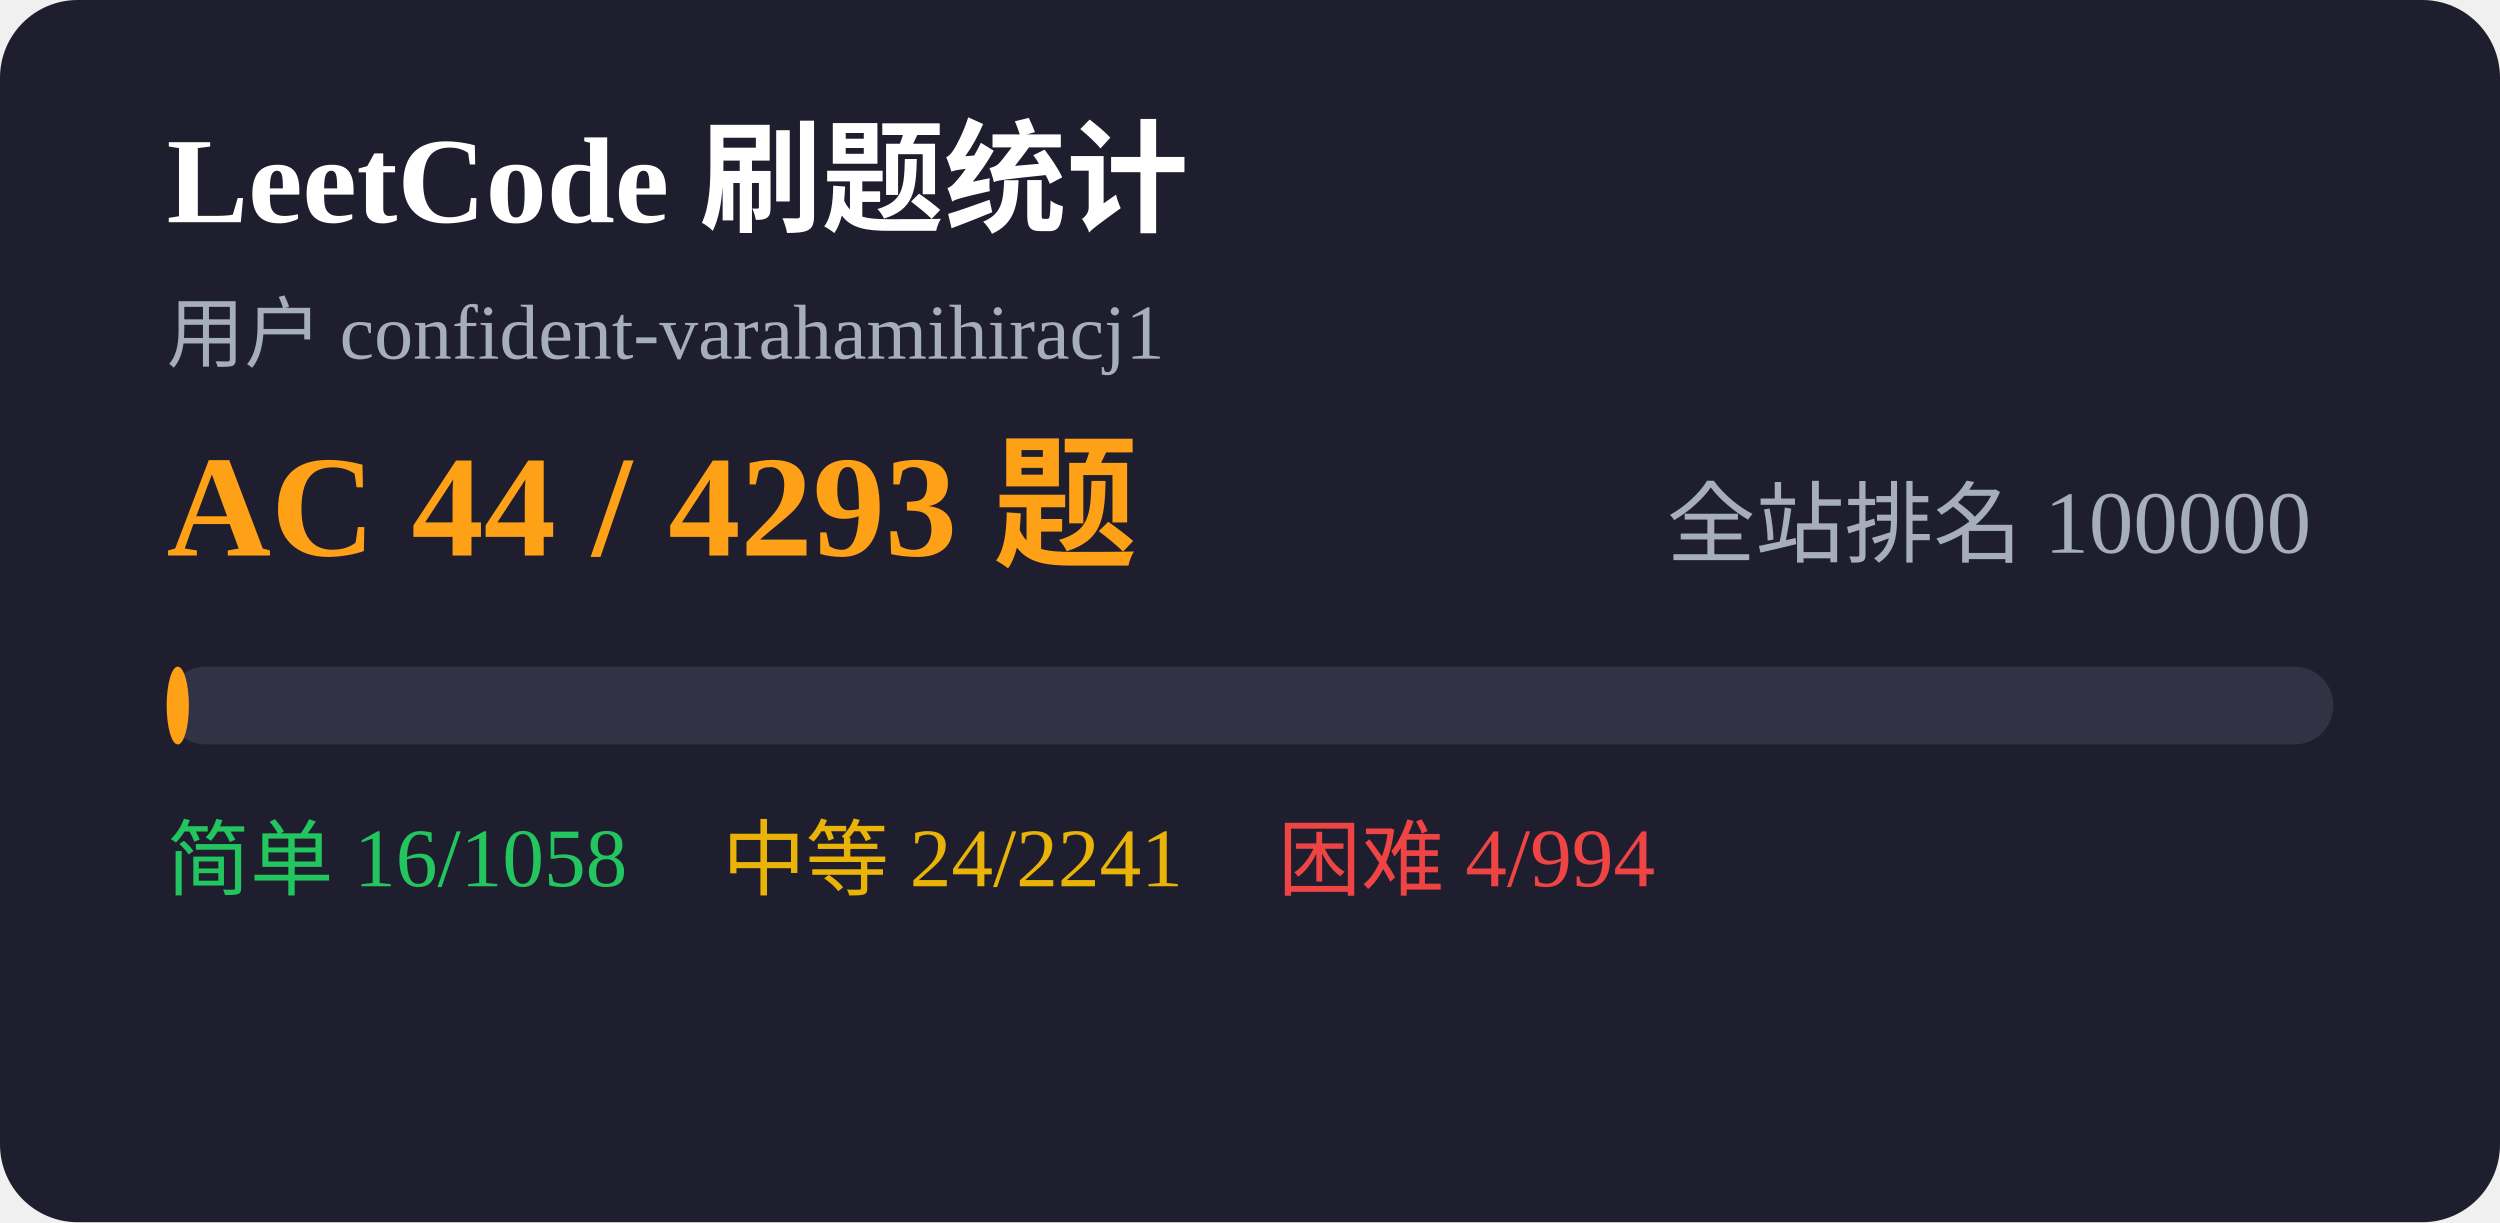
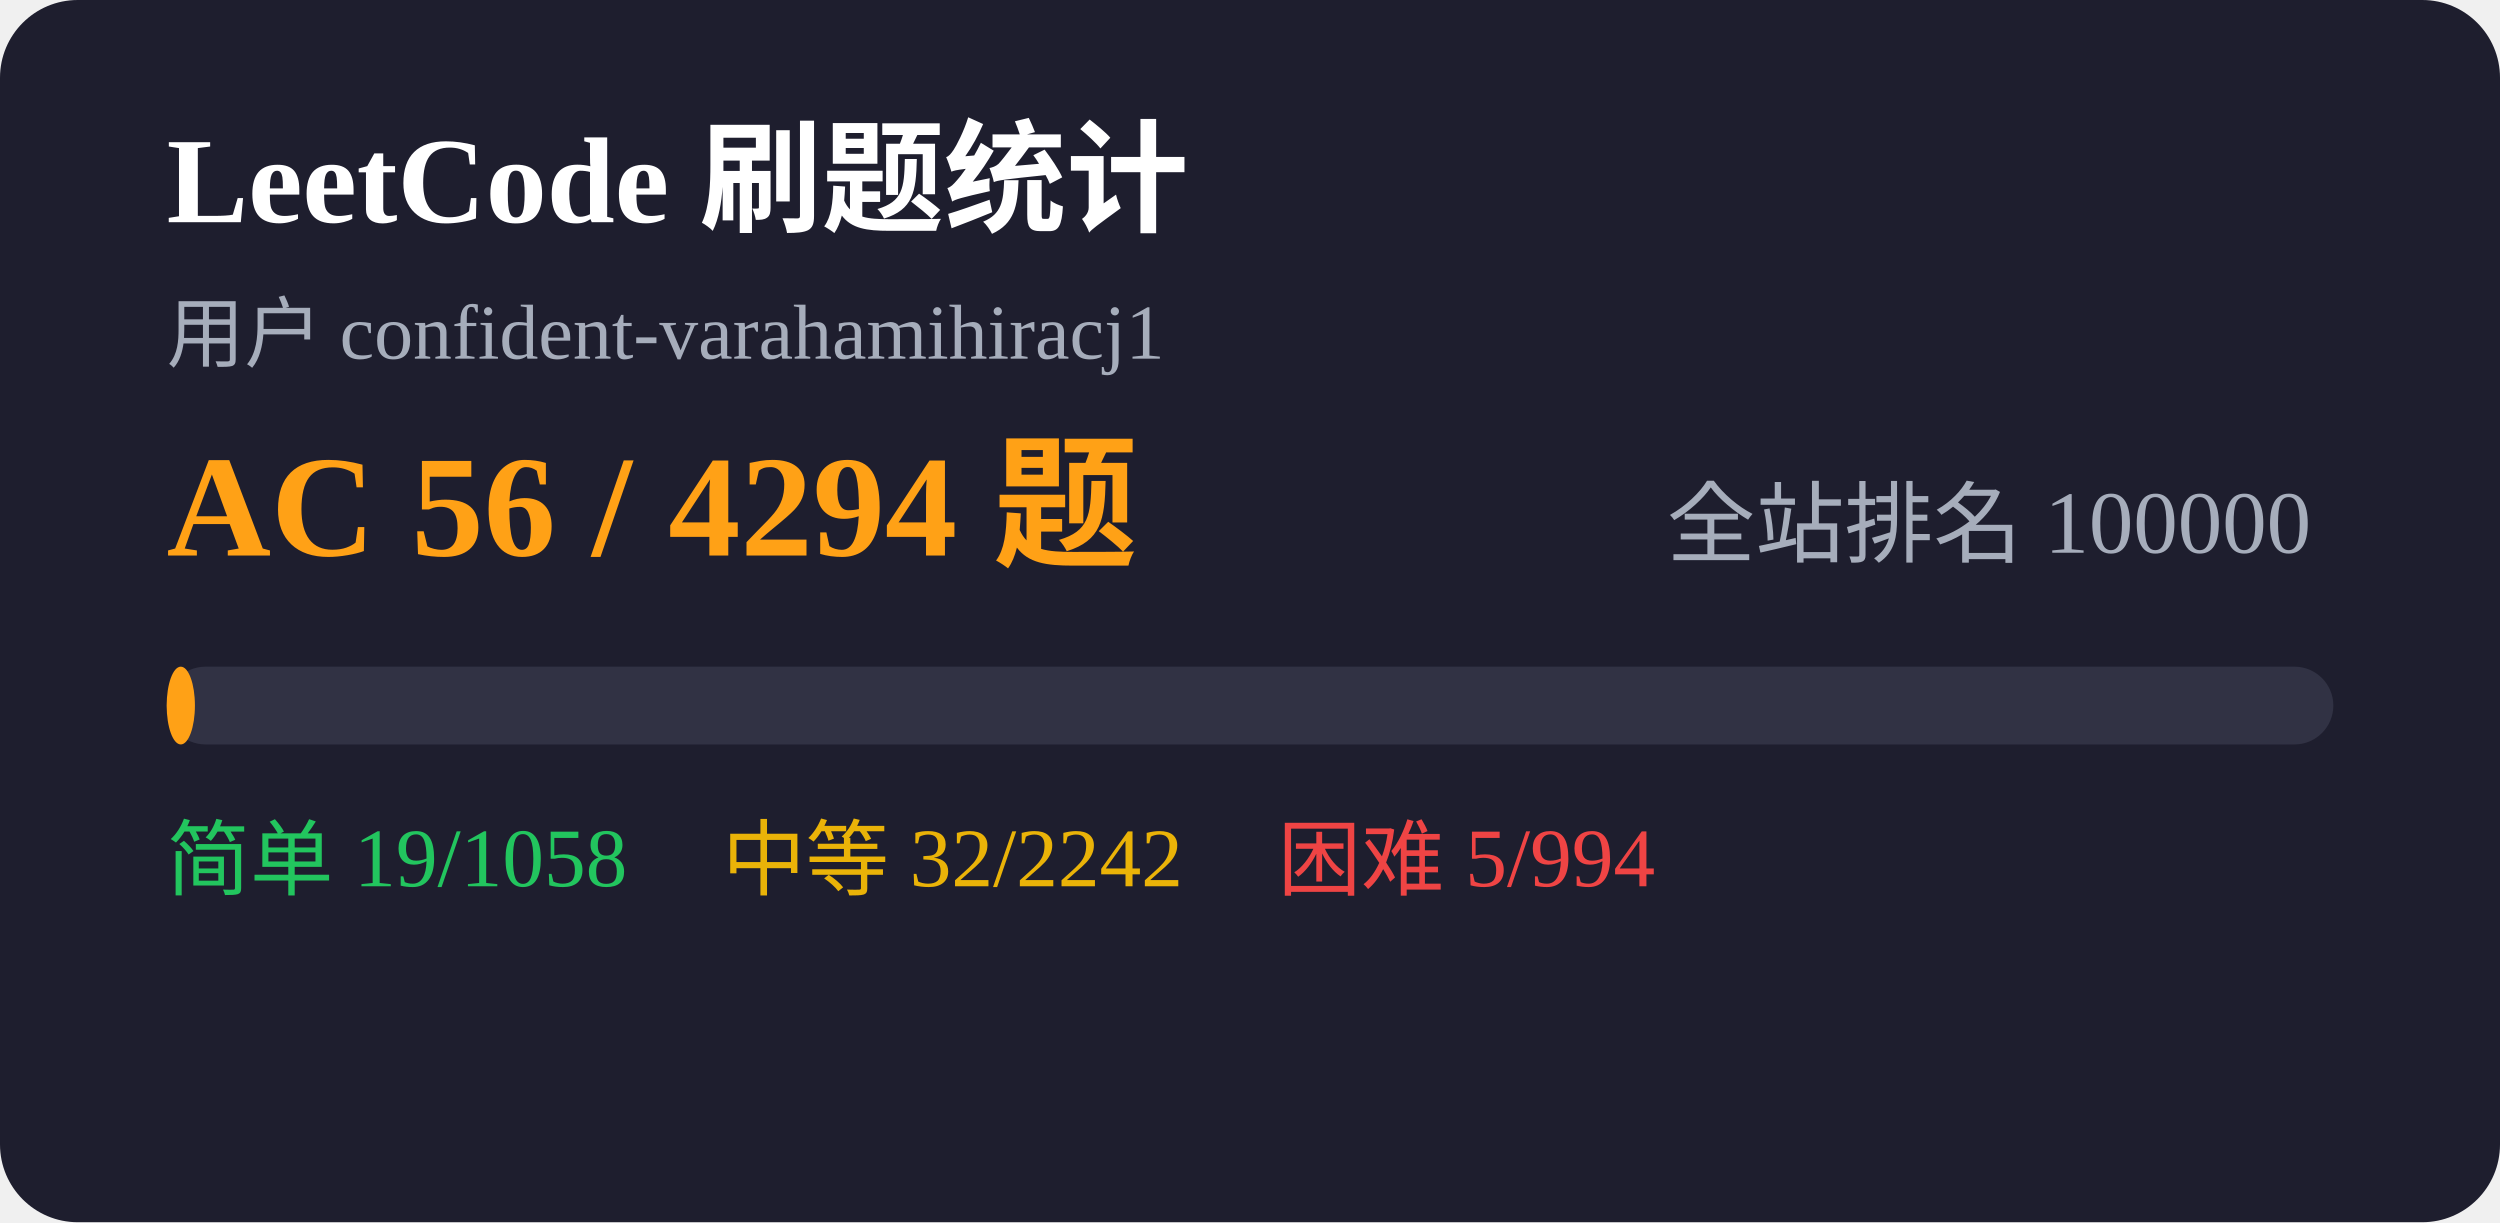
<svg xmlns="http://www.w3.org/2000/svg" width="450" height="220">
  <rect width="450" height="220" fill="#1E1E2E" rx="14" ry="14" />
  <text x="30" y="40" font-size="22" font-weight="bold" fill="#FFFFFF">LeetCode 刷题统计</text>
  <text x="30" y="65" font-size="14" fill="#A6ADBB">用户 confident-varahamihiracj1</text>
  <text x="30" y="100" font-size="26" font-weight="bold" fill="#FFA116">
-     AC 44 / 4293 题
+     AC 56 / 4294 题
  </text>
  <text x="300" y="100" font-size="16" fill="#A6ADBB">
    全站排名 100000
  </text>
  <rect x="30" y="120" width="390" height="14" fill="#313244" rx="7" />
-   <rect x="30" y="120" width="3.997" height="14" fill="#FFA116" rx="7" />
-   <text x="30" y="160" font-size="15" fill="#22C55E">简单 16/1058</text>
-   <text x="130" y="160" font-size="15" fill="#EAB308">中等 24/2241</text>
-   <text x="230" y="160" font-size="15" fill="#EF4444">困难 4/994</text>
+   <rect x="30" y="120" width="5.086" height="14" fill="#FFA116" rx="7" />
+   <text x="30" y="160" font-size="15" fill="#22C55E">简单 19/1058</text>
+   <text x="130" y="160" font-size="15" fill="#EAB308">中等 32/2242</text>
+   <text x="230" y="160" font-size="15" fill="#EF4444">困难 5/994</text>
</svg>
